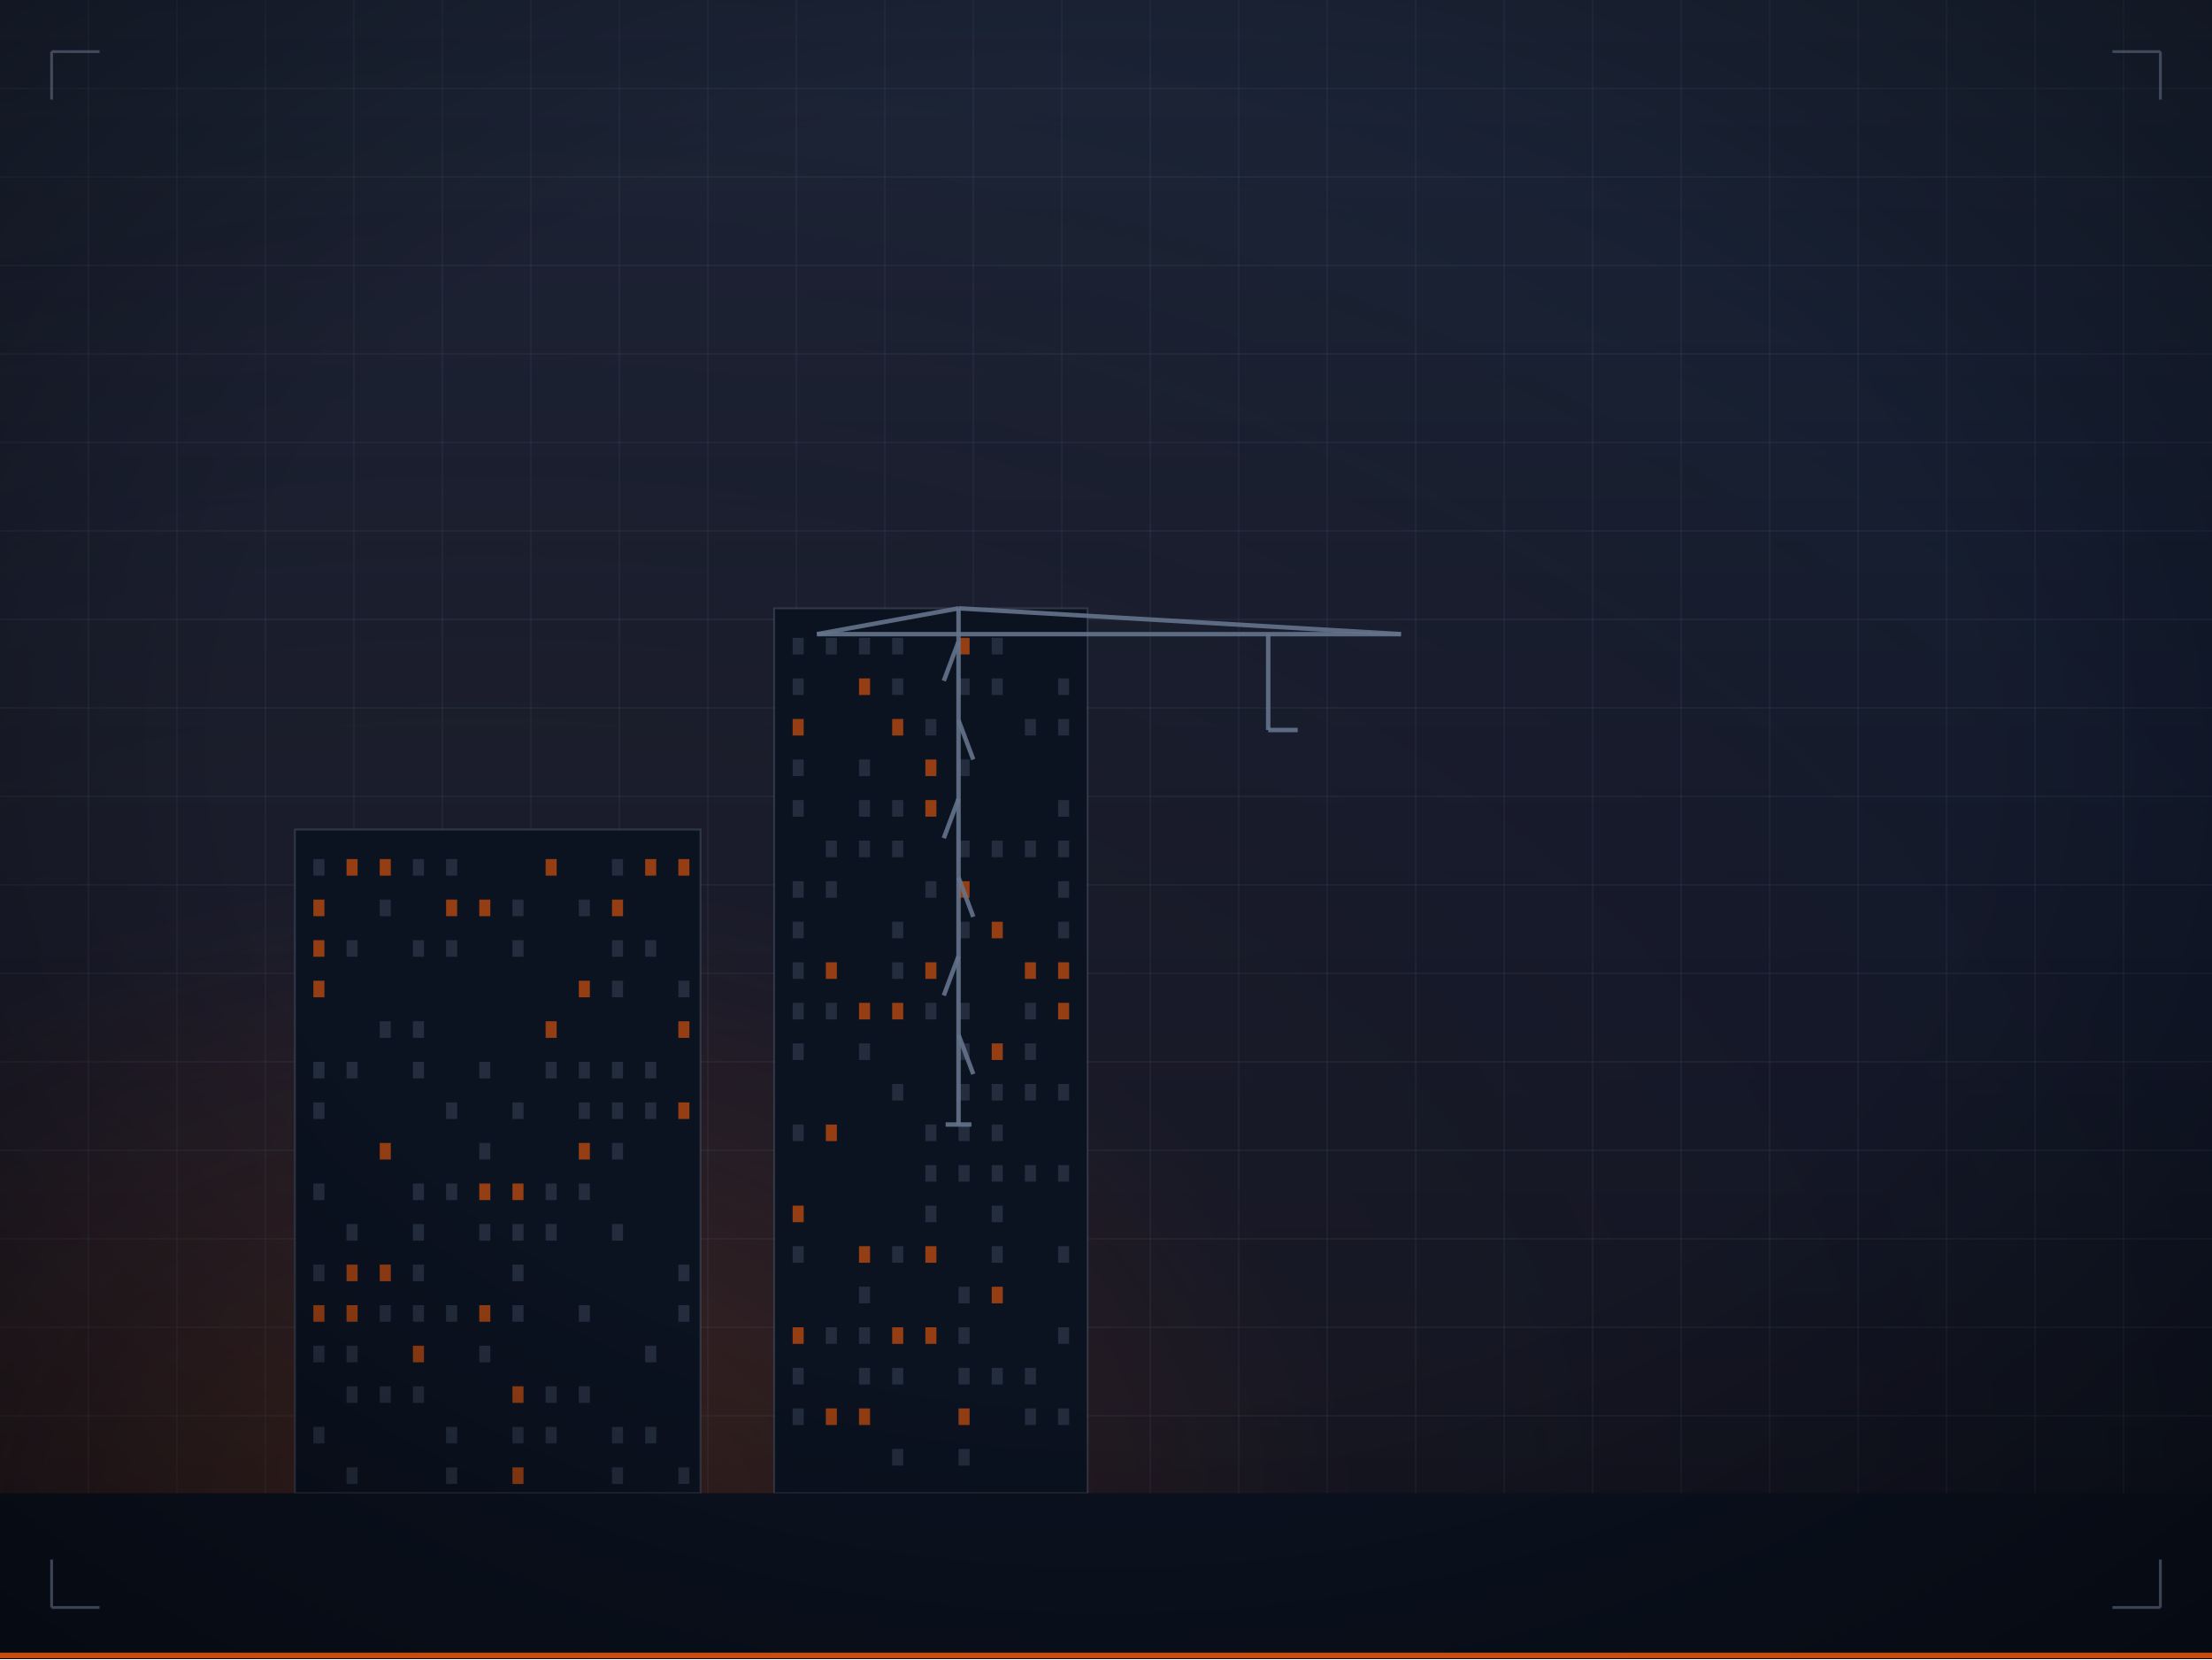
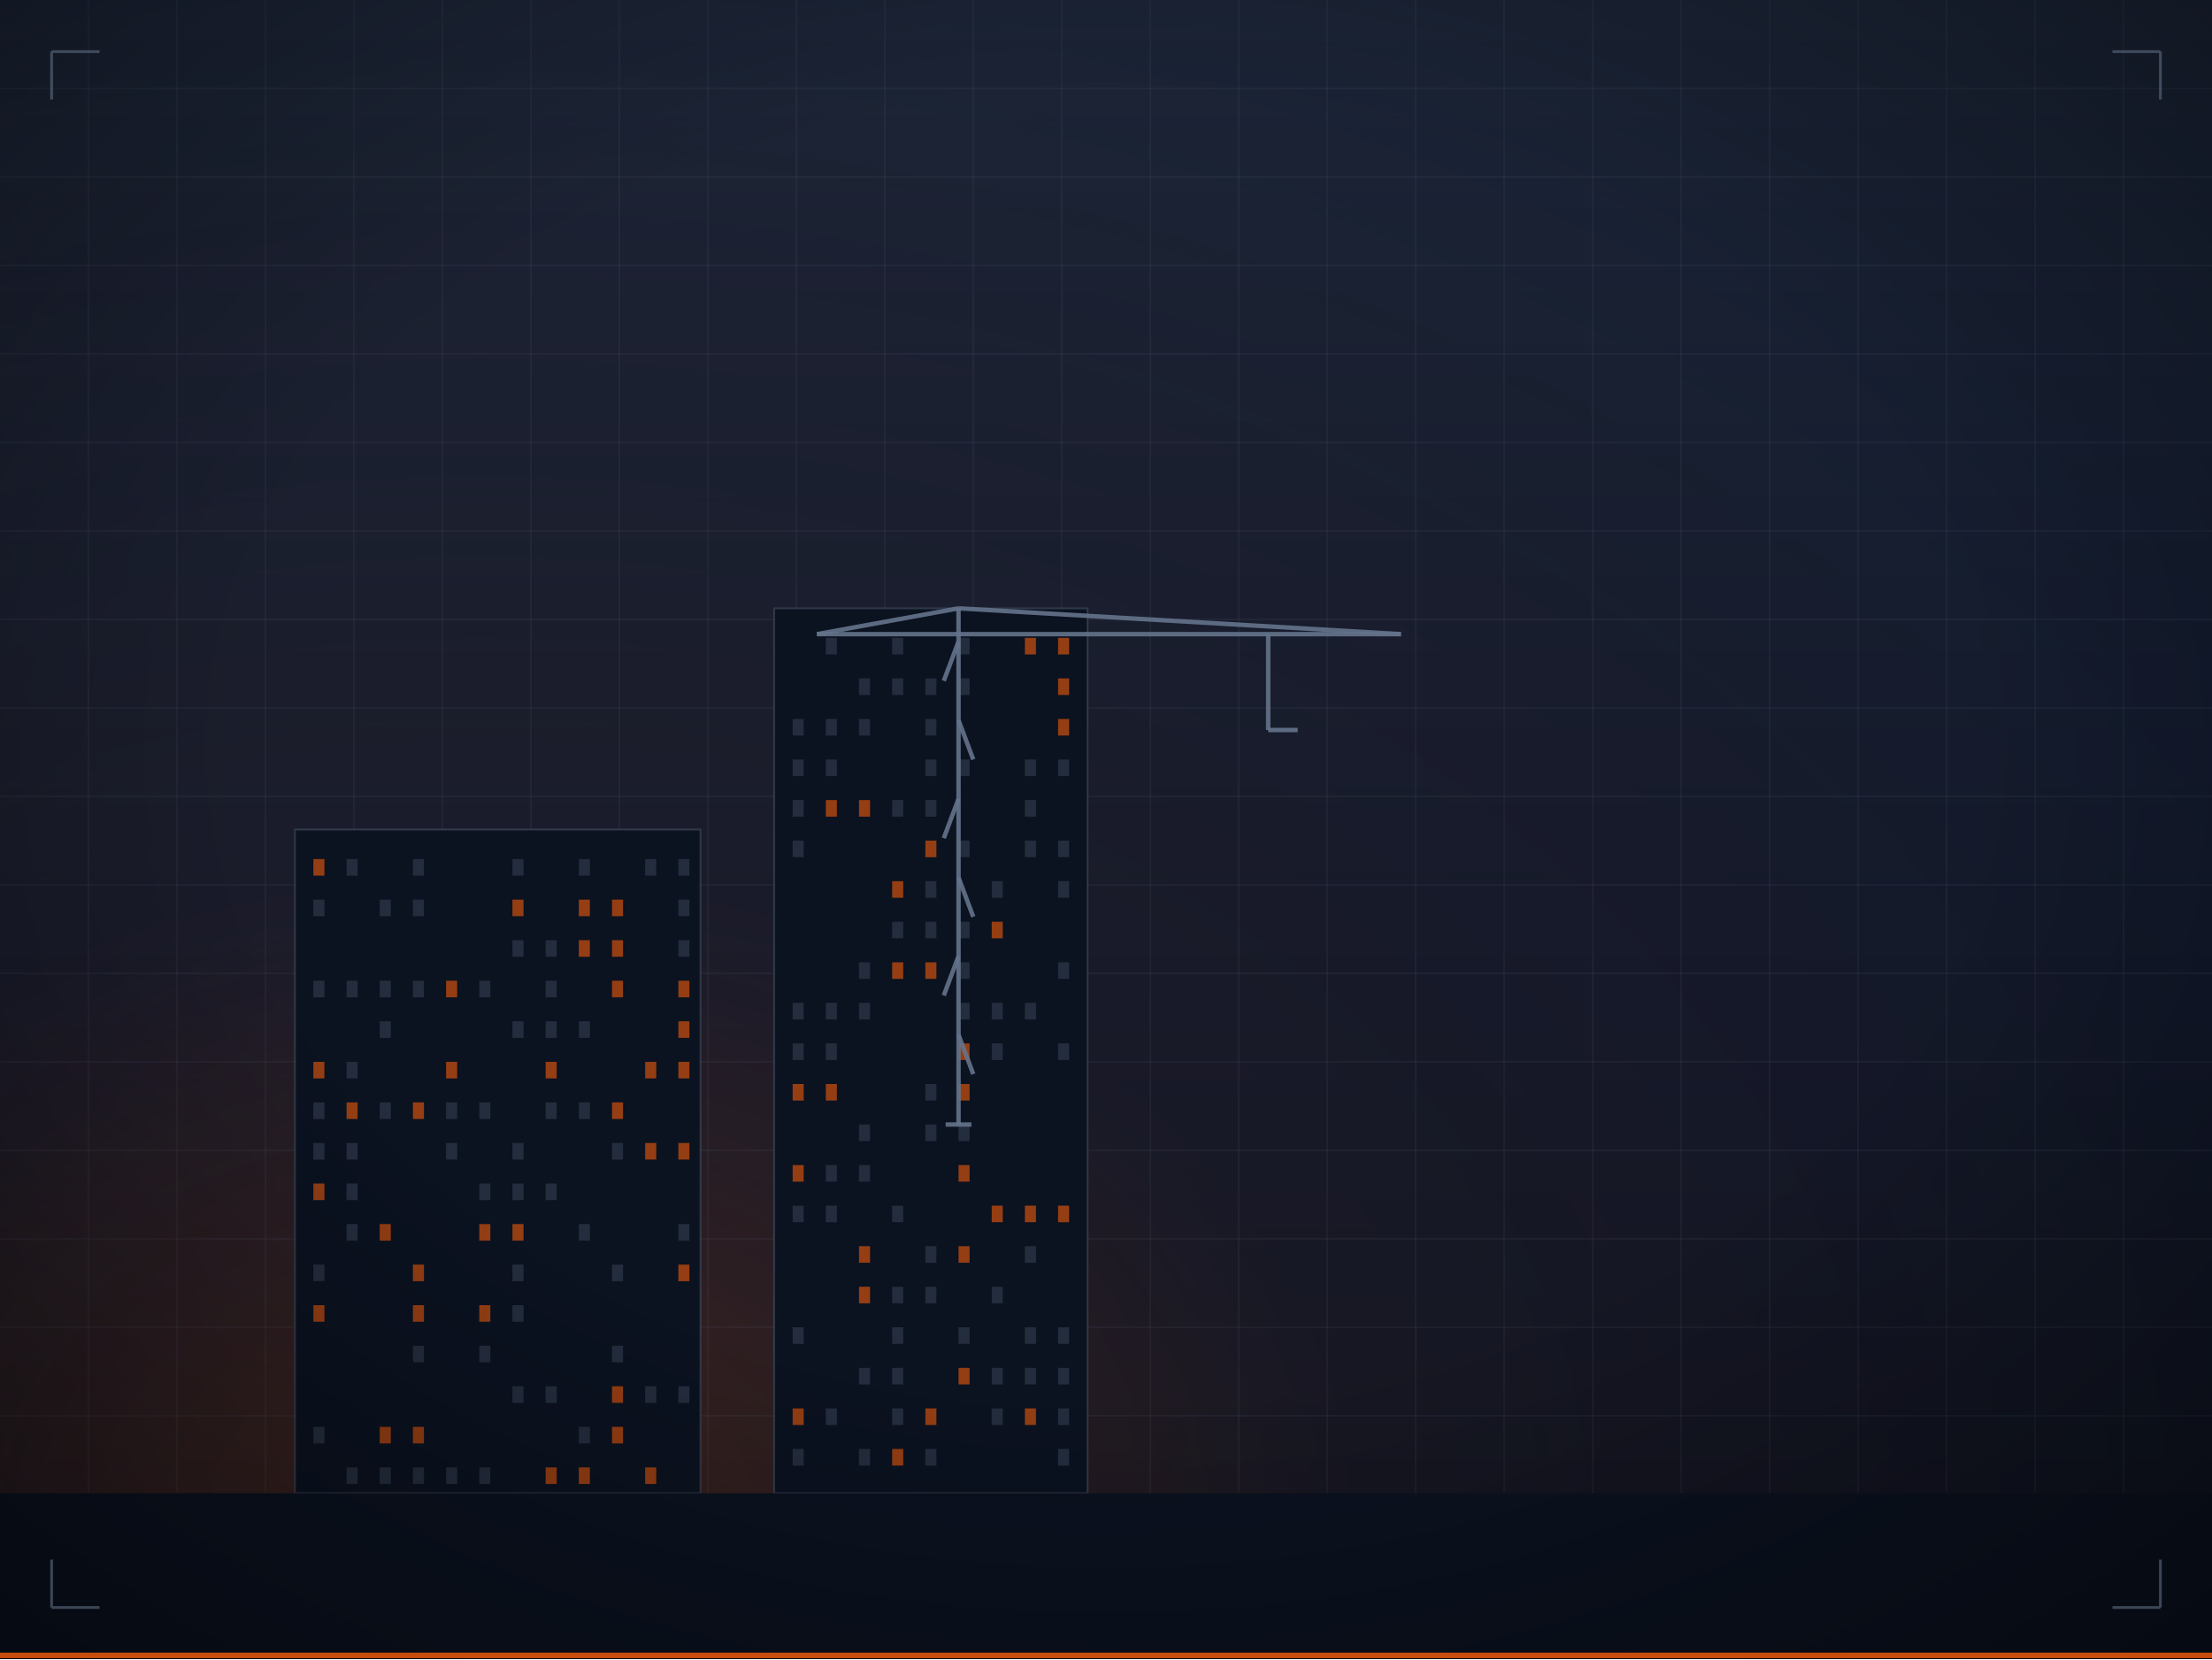
<svg xmlns="http://www.w3.org/2000/svg" width="1200" height="900" viewBox="0 0 1200 900" preserveAspectRatio="xMidYMid slice">
  <defs>
    <linearGradient id="skyt0" x1="0" y1="0" x2="0" y2="1">
      <stop offset="0" stop-color="#1B2436" />
      <stop offset="0.6" stop-color="#0F172A" />
      <stop offset="1" stop-color="#0B1220" />
    </linearGradient>
    <radialGradient id="glowt0" cx="0.22" cy="0.92" r="0.95">
      <stop offset="0" stop-color="#EA580C" stop-opacity="0.22" />
      <stop offset="0.4" stop-color="#EA580C" stop-opacity="0.05" />
      <stop offset="1" stop-color="#EA580C" stop-opacity="0" />
    </radialGradient>
    <radialGradient id="vigt0" cx="0.5" cy="0.45" r="0.78">
      <stop offset="0.5" stop-color="#000000" stop-opacity="0" />
      <stop offset="1" stop-color="#000000" stop-opacity="0.5" />
    </radialGradient>
  </defs>
  <rect width="1200" height="900" fill="url(#skyt0)" />
  <rect width="1200" height="900" fill="url(#glowt0)" />
  <g stroke="#64748B" stroke-opacity="0.1">
    <line x1="48" y1="0" x2="48" y2="900" />
    <line x1="96" y1="0" x2="96" y2="900" />
    <line x1="144" y1="0" x2="144" y2="900" />
    <line x1="192" y1="0" x2="192" y2="900" />
    <line x1="240" y1="0" x2="240" y2="900" />
    <line x1="288" y1="0" x2="288" y2="900" />
    <line x1="336" y1="0" x2="336" y2="900" />
    <line x1="384" y1="0" x2="384" y2="900" />
    <line x1="432" y1="0" x2="432" y2="900" />
    <line x1="480" y1="0" x2="480" y2="900" />
    <line x1="528" y1="0" x2="528" y2="900" />
    <line x1="576" y1="0" x2="576" y2="900" />
    <line x1="624" y1="0" x2="624" y2="900" />
    <line x1="672" y1="0" x2="672" y2="900" />
    <line x1="720" y1="0" x2="720" y2="900" />
    <line x1="768" y1="0" x2="768" y2="900" />
    <line x1="816" y1="0" x2="816" y2="900" />
    <line x1="864" y1="0" x2="864" y2="900" />
    <line x1="912" y1="0" x2="912" y2="900" />
    <line x1="960" y1="0" x2="960" y2="900" />
    <line x1="1008" y1="0" x2="1008" y2="900" />
    <line x1="1056" y1="0" x2="1056" y2="900" />
    <line x1="1104" y1="0" x2="1104" y2="900" />
    <line x1="1152" y1="0" x2="1152" y2="900" />
    <line x1="0" y1="48" x2="1200" y2="48" />
    <line x1="0" y1="96" x2="1200" y2="96" />
    <line x1="0" y1="144" x2="1200" y2="144" />
    <line x1="0" y1="192" x2="1200" y2="192" />
    <line x1="0" y1="240" x2="1200" y2="240" />
    <line x1="0" y1="288" x2="1200" y2="288" />
    <line x1="0" y1="336" x2="1200" y2="336" />
    <line x1="0" y1="384" x2="1200" y2="384" />
    <line x1="0" y1="432" x2="1200" y2="432" />
    <line x1="0" y1="480" x2="1200" y2="480" />
    <line x1="0" y1="528" x2="1200" y2="528" />
    <line x1="0" y1="576" x2="1200" y2="576" />
    <line x1="0" y1="624" x2="1200" y2="624" />
    <line x1="0" y1="672" x2="1200" y2="672" />
    <line x1="0" y1="720" x2="1200" y2="720" />
    <line x1="0" y1="768" x2="1200" y2="768" />
    <line x1="0" y1="816" x2="1200" y2="816" />
    <line x1="0" y1="864" x2="1200" y2="864" />
  </g>
  <g opacity="1">
    <rect x="160" y="450" width="220" height="360" fill="#0B1220" stroke="#64748B" stroke-opacity="0.35" />
-     <rect x="170" y="466" width="6" height="9" fill="#64748B" opacity="0.28" />
-     <rect x="188" y="466" width="6" height="9" fill="#EA580C" opacity="0.62" />
-     <rect x="206" y="466" width="6" height="9" fill="#EA580C" opacity="0.62" />
+     <rect x="170" y="466" width="6" height="9" fill="#EA580C" opacity="0.62" />
+     <rect x="188" y="466" width="6" height="9" fill="#64748B" opacity="0.28" />
    <rect x="224" y="466" width="6" height="9" fill="#64748B" opacity="0.28" />
-     <rect x="242" y="466" width="6" height="9" fill="#64748B" opacity="0.28" />
-     <rect x="296" y="466" width="6" height="9" fill="#EA580C" opacity="0.62" />
-     <rect x="332" y="466" width="6" height="9" fill="#64748B" opacity="0.28" />
-     <rect x="350" y="466" width="6" height="9" fill="#EA580C" opacity="0.62" />
-     <rect x="368" y="466" width="6" height="9" fill="#EA580C" opacity="0.62" />
-     <rect x="170" y="488" width="6" height="9" fill="#EA580C" opacity="0.62" />
+     <rect x="278" y="466" width="6" height="9" fill="#64748B" opacity="0.28" />
+     <rect x="314" y="466" width="6" height="9" fill="#64748B" opacity="0.28" />
+     <rect x="350" y="466" width="6" height="9" fill="#64748B" opacity="0.28" />
+     <rect x="368" y="466" width="6" height="9" fill="#64748B" opacity="0.28" />
+     <rect x="170" y="488" width="6" height="9" fill="#64748B" opacity="0.28" />
    <rect x="206" y="488" width="6" height="9" fill="#64748B" opacity="0.28" />
-     <rect x="242" y="488" width="6" height="9" fill="#EA580C" opacity="0.62" />
-     <rect x="260" y="488" width="6" height="9" fill="#EA580C" opacity="0.62" />
-     <rect x="278" y="488" width="6" height="9" fill="#64748B" opacity="0.28" />
-     <rect x="314" y="488" width="6" height="9" fill="#64748B" opacity="0.28" />
+     <rect x="224" y="488" width="6" height="9" fill="#64748B" opacity="0.28" />
+     <rect x="278" y="488" width="6" height="9" fill="#EA580C" opacity="0.62" />
+     <rect x="314" y="488" width="6" height="9" fill="#EA580C" opacity="0.62" />
    <rect x="332" y="488" width="6" height="9" fill="#EA580C" opacity="0.62" />
-     <rect x="170" y="510" width="6" height="9" fill="#EA580C" opacity="0.62" />
-     <rect x="188" y="510" width="6" height="9" fill="#64748B" opacity="0.28" />
-     <rect x="224" y="510" width="6" height="9" fill="#64748B" opacity="0.28" />
-     <rect x="242" y="510" width="6" height="9" fill="#64748B" opacity="0.28" />
+     <rect x="368" y="488" width="6" height="9" fill="#64748B" opacity="0.28" />
    <rect x="278" y="510" width="6" height="9" fill="#64748B" opacity="0.28" />
-     <rect x="332" y="510" width="6" height="9" fill="#64748B" opacity="0.28" />
-     <rect x="350" y="510" width="6" height="9" fill="#64748B" opacity="0.28" />
-     <rect x="170" y="532" width="6" height="9" fill="#EA580C" opacity="0.62" />
-     <rect x="314" y="532" width="6" height="9" fill="#EA580C" opacity="0.62" />
-     <rect x="332" y="532" width="6" height="9" fill="#64748B" opacity="0.28" />
-     <rect x="368" y="532" width="6" height="9" fill="#64748B" opacity="0.28" />
+     <rect x="296" y="510" width="6" height="9" fill="#64748B" opacity="0.28" />
+     <rect x="314" y="510" width="6" height="9" fill="#EA580C" opacity="0.62" />
+     <rect x="332" y="510" width="6" height="9" fill="#EA580C" opacity="0.62" />
+     <rect x="368" y="510" width="6" height="9" fill="#64748B" opacity="0.28" />
+     <rect x="170" y="532" width="6" height="9" fill="#64748B" opacity="0.28" />
+     <rect x="188" y="532" width="6" height="9" fill="#64748B" opacity="0.28" />
+     <rect x="206" y="532" width="6" height="9" fill="#64748B" opacity="0.28" />
+     <rect x="224" y="532" width="6" height="9" fill="#64748B" opacity="0.28" />
+     <rect x="242" y="532" width="6" height="9" fill="#EA580C" opacity="0.62" />
+     <rect x="260" y="532" width="6" height="9" fill="#64748B" opacity="0.28" />
+     <rect x="296" y="532" width="6" height="9" fill="#64748B" opacity="0.28" />
+     <rect x="332" y="532" width="6" height="9" fill="#EA580C" opacity="0.62" />
+     <rect x="368" y="532" width="6" height="9" fill="#EA580C" opacity="0.62" />
    <rect x="206" y="554" width="6" height="9" fill="#64748B" opacity="0.28" />
-     <rect x="224" y="554" width="6" height="9" fill="#64748B" opacity="0.28" />
-     <rect x="296" y="554" width="6" height="9" fill="#EA580C" opacity="0.62" />
+     <rect x="278" y="554" width="6" height="9" fill="#64748B" opacity="0.28" />
+     <rect x="296" y="554" width="6" height="9" fill="#64748B" opacity="0.28" />
+     <rect x="314" y="554" width="6" height="9" fill="#64748B" opacity="0.28" />
    <rect x="368" y="554" width="6" height="9" fill="#EA580C" opacity="0.62" />
-     <rect x="170" y="576" width="6" height="9" fill="#64748B" opacity="0.28" />
+     <rect x="170" y="576" width="6" height="9" fill="#EA580C" opacity="0.62" />
    <rect x="188" y="576" width="6" height="9" fill="#64748B" opacity="0.28" />
-     <rect x="224" y="576" width="6" height="9" fill="#64748B" opacity="0.28" />
-     <rect x="260" y="576" width="6" height="9" fill="#64748B" opacity="0.28" />
-     <rect x="296" y="576" width="6" height="9" fill="#64748B" opacity="0.28" />
-     <rect x="314" y="576" width="6" height="9" fill="#64748B" opacity="0.28" />
-     <rect x="332" y="576" width="6" height="9" fill="#64748B" opacity="0.28" />
-     <rect x="350" y="576" width="6" height="9" fill="#64748B" opacity="0.28" />
+     <rect x="242" y="576" width="6" height="9" fill="#EA580C" opacity="0.62" />
+     <rect x="296" y="576" width="6" height="9" fill="#EA580C" opacity="0.62" />
+     <rect x="350" y="576" width="6" height="9" fill="#EA580C" opacity="0.62" />
+     <rect x="368" y="576" width="6" height="9" fill="#EA580C" opacity="0.62" />
    <rect x="170" y="598" width="6" height="9" fill="#64748B" opacity="0.28" />
+     <rect x="188" y="598" width="6" height="9" fill="#EA580C" opacity="0.62" />
+     <rect x="206" y="598" width="6" height="9" fill="#64748B" opacity="0.28" />
+     <rect x="224" y="598" width="6" height="9" fill="#EA580C" opacity="0.62" />
    <rect x="242" y="598" width="6" height="9" fill="#64748B" opacity="0.28" />
-     <rect x="278" y="598" width="6" height="9" fill="#64748B" opacity="0.28" />
+     <rect x="260" y="598" width="6" height="9" fill="#64748B" opacity="0.28" />
+     <rect x="296" y="598" width="6" height="9" fill="#64748B" opacity="0.28" />
    <rect x="314" y="598" width="6" height="9" fill="#64748B" opacity="0.28" />
-     <rect x="332" y="598" width="6" height="9" fill="#64748B" opacity="0.28" />
-     <rect x="350" y="598" width="6" height="9" fill="#64748B" opacity="0.28" />
-     <rect x="368" y="598" width="6" height="9" fill="#EA580C" opacity="0.62" />
-     <rect x="206" y="620" width="6" height="9" fill="#EA580C" opacity="0.62" />
-     <rect x="260" y="620" width="6" height="9" fill="#64748B" opacity="0.28" />
-     <rect x="314" y="620" width="6" height="9" fill="#EA580C" opacity="0.62" />
+     <rect x="332" y="598" width="6" height="9" fill="#EA580C" opacity="0.62" />
+     <rect x="170" y="620" width="6" height="9" fill="#64748B" opacity="0.28" />
+     <rect x="188" y="620" width="6" height="9" fill="#64748B" opacity="0.28" />
+     <rect x="242" y="620" width="6" height="9" fill="#64748B" opacity="0.28" />
+     <rect x="278" y="620" width="6" height="9" fill="#64748B" opacity="0.28" />
    <rect x="332" y="620" width="6" height="9" fill="#64748B" opacity="0.28" />
-     <rect x="170" y="642" width="6" height="9" fill="#64748B" opacity="0.28" />
-     <rect x="224" y="642" width="6" height="9" fill="#64748B" opacity="0.28" />
-     <rect x="242" y="642" width="6" height="9" fill="#64748B" opacity="0.28" />
-     <rect x="260" y="642" width="6" height="9" fill="#EA580C" opacity="0.62" />
-     <rect x="278" y="642" width="6" height="9" fill="#EA580C" opacity="0.62" />
+     <rect x="350" y="620" width="6" height="9" fill="#EA580C" opacity="0.62" />
+     <rect x="368" y="620" width="6" height="9" fill="#EA580C" opacity="0.62" />
+     <rect x="170" y="642" width="6" height="9" fill="#EA580C" opacity="0.62" />
+     <rect x="188" y="642" width="6" height="9" fill="#64748B" opacity="0.28" />
+     <rect x="260" y="642" width="6" height="9" fill="#64748B" opacity="0.28" />
+     <rect x="278" y="642" width="6" height="9" fill="#64748B" opacity="0.28" />
    <rect x="296" y="642" width="6" height="9" fill="#64748B" opacity="0.28" />
-     <rect x="314" y="642" width="6" height="9" fill="#64748B" opacity="0.28" />
    <rect x="188" y="664" width="6" height="9" fill="#64748B" opacity="0.28" />
-     <rect x="224" y="664" width="6" height="9" fill="#64748B" opacity="0.28" />
-     <rect x="260" y="664" width="6" height="9" fill="#64748B" opacity="0.28" />
-     <rect x="278" y="664" width="6" height="9" fill="#64748B" opacity="0.28" />
-     <rect x="296" y="664" width="6" height="9" fill="#64748B" opacity="0.28" />
-     <rect x="332" y="664" width="6" height="9" fill="#64748B" opacity="0.28" />
+     <rect x="206" y="664" width="6" height="9" fill="#EA580C" opacity="0.62" />
+     <rect x="260" y="664" width="6" height="9" fill="#EA580C" opacity="0.62" />
+     <rect x="278" y="664" width="6" height="9" fill="#EA580C" opacity="0.62" />
+     <rect x="314" y="664" width="6" height="9" fill="#64748B" opacity="0.28" />
+     <rect x="368" y="664" width="6" height="9" fill="#64748B" opacity="0.28" />
    <rect x="170" y="686" width="6" height="9" fill="#64748B" opacity="0.28" />
-     <rect x="188" y="686" width="6" height="9" fill="#EA580C" opacity="0.62" />
-     <rect x="206" y="686" width="6" height="9" fill="#EA580C" opacity="0.62" />
-     <rect x="224" y="686" width="6" height="9" fill="#64748B" opacity="0.28" />
+     <rect x="224" y="686" width="6" height="9" fill="#EA580C" opacity="0.62" />
    <rect x="278" y="686" width="6" height="9" fill="#64748B" opacity="0.28" />
-     <rect x="368" y="686" width="6" height="9" fill="#64748B" opacity="0.28" />
+     <rect x="332" y="686" width="6" height="9" fill="#64748B" opacity="0.28" />
+     <rect x="368" y="686" width="6" height="9" fill="#EA580C" opacity="0.62" />
    <rect x="170" y="708" width="6" height="9" fill="#EA580C" opacity="0.62" />
-     <rect x="188" y="708" width="6" height="9" fill="#EA580C" opacity="0.62" />
-     <rect x="206" y="708" width="6" height="9" fill="#64748B" opacity="0.28" />
-     <rect x="224" y="708" width="6" height="9" fill="#64748B" opacity="0.28" />
-     <rect x="242" y="708" width="6" height="9" fill="#64748B" opacity="0.28" />
+     <rect x="224" y="708" width="6" height="9" fill="#EA580C" opacity="0.62" />
    <rect x="260" y="708" width="6" height="9" fill="#EA580C" opacity="0.62" />
    <rect x="278" y="708" width="6" height="9" fill="#64748B" opacity="0.28" />
-     <rect x="314" y="708" width="6" height="9" fill="#64748B" opacity="0.28" />
-     <rect x="368" y="708" width="6" height="9" fill="#64748B" opacity="0.28" />
-     <rect x="170" y="730" width="6" height="9" fill="#64748B" opacity="0.28" />
-     <rect x="188" y="730" width="6" height="9" fill="#64748B" opacity="0.28" />
-     <rect x="224" y="730" width="6" height="9" fill="#EA580C" opacity="0.62" />
+     <rect x="224" y="730" width="6" height="9" fill="#64748B" opacity="0.28" />
    <rect x="260" y="730" width="6" height="9" fill="#64748B" opacity="0.28" />
-     <rect x="350" y="730" width="6" height="9" fill="#64748B" opacity="0.28" />
-     <rect x="188" y="752" width="6" height="9" fill="#64748B" opacity="0.28" />
-     <rect x="206" y="752" width="6" height="9" fill="#64748B" opacity="0.28" />
-     <rect x="224" y="752" width="6" height="9" fill="#64748B" opacity="0.28" />
-     <rect x="278" y="752" width="6" height="9" fill="#EA580C" opacity="0.62" />
+     <rect x="332" y="730" width="6" height="9" fill="#64748B" opacity="0.28" />
+     <rect x="278" y="752" width="6" height="9" fill="#64748B" opacity="0.28" />
    <rect x="296" y="752" width="6" height="9" fill="#64748B" opacity="0.28" />
-     <rect x="314" y="752" width="6" height="9" fill="#64748B" opacity="0.28" />
+     <rect x="332" y="752" width="6" height="9" fill="#EA580C" opacity="0.62" />
+     <rect x="350" y="752" width="6" height="9" fill="#64748B" opacity="0.28" />
+     <rect x="368" y="752" width="6" height="9" fill="#64748B" opacity="0.28" />
    <rect x="170" y="774" width="6" height="9" fill="#64748B" opacity="0.28" />
-     <rect x="242" y="774" width="6" height="9" fill="#64748B" opacity="0.28" />
-     <rect x="278" y="774" width="6" height="9" fill="#64748B" opacity="0.28" />
-     <rect x="296" y="774" width="6" height="9" fill="#64748B" opacity="0.28" />
-     <rect x="332" y="774" width="6" height="9" fill="#64748B" opacity="0.28" />
-     <rect x="350" y="774" width="6" height="9" fill="#64748B" opacity="0.28" />
+     <rect x="206" y="774" width="6" height="9" fill="#EA580C" opacity="0.62" />
+     <rect x="224" y="774" width="6" height="9" fill="#EA580C" opacity="0.62" />
+     <rect x="314" y="774" width="6" height="9" fill="#64748B" opacity="0.28" />
+     <rect x="332" y="774" width="6" height="9" fill="#EA580C" opacity="0.62" />
    <rect x="188" y="796" width="6" height="9" fill="#64748B" opacity="0.28" />
+     <rect x="206" y="796" width="6" height="9" fill="#64748B" opacity="0.28" />
+     <rect x="224" y="796" width="6" height="9" fill="#64748B" opacity="0.28" />
    <rect x="242" y="796" width="6" height="9" fill="#64748B" opacity="0.28" />
-     <rect x="278" y="796" width="6" height="9" fill="#EA580C" opacity="0.62" />
-     <rect x="332" y="796" width="6" height="9" fill="#64748B" opacity="0.28" />
-     <rect x="368" y="796" width="6" height="9" fill="#64748B" opacity="0.28" />
+     <rect x="260" y="796" width="6" height="9" fill="#64748B" opacity="0.28" />
+     <rect x="296" y="796" width="6" height="9" fill="#EA580C" opacity="0.62" />
+     <rect x="314" y="796" width="6" height="9" fill="#EA580C" opacity="0.62" />
+     <rect x="350" y="796" width="6" height="9" fill="#EA580C" opacity="0.62" />
  </g>
  <g opacity="1">
    <rect x="420" y="330" width="170" height="480" fill="#0B1220" stroke="#64748B" stroke-opacity="0.35" />
-     <rect x="430" y="346" width="6" height="9" fill="#64748B" opacity="0.28" />
    <rect x="448" y="346" width="6" height="9" fill="#64748B" opacity="0.28" />
-     <rect x="466" y="346" width="6" height="9" fill="#64748B" opacity="0.28" />
    <rect x="484" y="346" width="6" height="9" fill="#64748B" opacity="0.28" />
-     <rect x="520" y="346" width="6" height="9" fill="#EA580C" opacity="0.62" />
-     <rect x="538" y="346" width="6" height="9" fill="#64748B" opacity="0.28" />
-     <rect x="430" y="368" width="6" height="9" fill="#64748B" opacity="0.28" />
-     <rect x="466" y="368" width="6" height="9" fill="#EA580C" opacity="0.62" />
+     <rect x="520" y="346" width="6" height="9" fill="#64748B" opacity="0.28" />
+     <rect x="556" y="346" width="6" height="9" fill="#EA580C" opacity="0.62" />
+     <rect x="574" y="346" width="6" height="9" fill="#EA580C" opacity="0.62" />
+     <rect x="466" y="368" width="6" height="9" fill="#64748B" opacity="0.28" />
    <rect x="484" y="368" width="6" height="9" fill="#64748B" opacity="0.28" />
+     <rect x="502" y="368" width="6" height="9" fill="#64748B" opacity="0.28" />
    <rect x="520" y="368" width="6" height="9" fill="#64748B" opacity="0.28" />
-     <rect x="538" y="368" width="6" height="9" fill="#64748B" opacity="0.28" />
-     <rect x="574" y="368" width="6" height="9" fill="#64748B" opacity="0.28" />
-     <rect x="430" y="390" width="6" height="9" fill="#EA580C" opacity="0.62" />
-     <rect x="484" y="390" width="6" height="9" fill="#EA580C" opacity="0.62" />
+     <rect x="574" y="368" width="6" height="9" fill="#EA580C" opacity="0.62" />
+     <rect x="430" y="390" width="6" height="9" fill="#64748B" opacity="0.28" />
+     <rect x="448" y="390" width="6" height="9" fill="#64748B" opacity="0.28" />
+     <rect x="466" y="390" width="6" height="9" fill="#64748B" opacity="0.28" />
    <rect x="502" y="390" width="6" height="9" fill="#64748B" opacity="0.28" />
-     <rect x="556" y="390" width="6" height="9" fill="#64748B" opacity="0.28" />
-     <rect x="574" y="390" width="6" height="9" fill="#64748B" opacity="0.28" />
+     <rect x="574" y="390" width="6" height="9" fill="#EA580C" opacity="0.62" />
    <rect x="430" y="412" width="6" height="9" fill="#64748B" opacity="0.28" />
-     <rect x="466" y="412" width="6" height="9" fill="#64748B" opacity="0.28" />
-     <rect x="502" y="412" width="6" height="9" fill="#EA580C" opacity="0.62" />
+     <rect x="448" y="412" width="6" height="9" fill="#64748B" opacity="0.28" />
+     <rect x="502" y="412" width="6" height="9" fill="#64748B" opacity="0.28" />
    <rect x="520" y="412" width="6" height="9" fill="#64748B" opacity="0.28" />
+     <rect x="556" y="412" width="6" height="9" fill="#64748B" opacity="0.28" />
+     <rect x="574" y="412" width="6" height="9" fill="#64748B" opacity="0.28" />
    <rect x="430" y="434" width="6" height="9" fill="#64748B" opacity="0.28" />
-     <rect x="466" y="434" width="6" height="9" fill="#64748B" opacity="0.28" />
+     <rect x="448" y="434" width="6" height="9" fill="#EA580C" opacity="0.62" />
+     <rect x="466" y="434" width="6" height="9" fill="#EA580C" opacity="0.62" />
    <rect x="484" y="434" width="6" height="9" fill="#64748B" opacity="0.28" />
-     <rect x="502" y="434" width="6" height="9" fill="#EA580C" opacity="0.62" />
-     <rect x="574" y="434" width="6" height="9" fill="#64748B" opacity="0.28" />
-     <rect x="448" y="456" width="6" height="9" fill="#64748B" opacity="0.28" />
-     <rect x="466" y="456" width="6" height="9" fill="#64748B" opacity="0.28" />
-     <rect x="484" y="456" width="6" height="9" fill="#64748B" opacity="0.28" />
+     <rect x="502" y="434" width="6" height="9" fill="#64748B" opacity="0.28" />
+     <rect x="556" y="434" width="6" height="9" fill="#64748B" opacity="0.28" />
+     <rect x="430" y="456" width="6" height="9" fill="#64748B" opacity="0.28" />
+     <rect x="502" y="456" width="6" height="9" fill="#EA580C" opacity="0.62" />
    <rect x="520" y="456" width="6" height="9" fill="#64748B" opacity="0.28" />
-     <rect x="538" y="456" width="6" height="9" fill="#64748B" opacity="0.28" />
    <rect x="556" y="456" width="6" height="9" fill="#64748B" opacity="0.28" />
    <rect x="574" y="456" width="6" height="9" fill="#64748B" opacity="0.28" />
-     <rect x="430" y="478" width="6" height="9" fill="#64748B" opacity="0.28" />
-     <rect x="448" y="478" width="6" height="9" fill="#64748B" opacity="0.28" />
+     <rect x="484" y="478" width="6" height="9" fill="#EA580C" opacity="0.62" />
    <rect x="502" y="478" width="6" height="9" fill="#64748B" opacity="0.28" />
-     <rect x="520" y="478" width="6" height="9" fill="#EA580C" opacity="0.62" />
+     <rect x="538" y="478" width="6" height="9" fill="#64748B" opacity="0.28" />
    <rect x="574" y="478" width="6" height="9" fill="#64748B" opacity="0.28" />
-     <rect x="430" y="500" width="6" height="9" fill="#64748B" opacity="0.28" />
    <rect x="484" y="500" width="6" height="9" fill="#64748B" opacity="0.28" />
+     <rect x="502" y="500" width="6" height="9" fill="#64748B" opacity="0.28" />
    <rect x="520" y="500" width="6" height="9" fill="#64748B" opacity="0.28" />
    <rect x="538" y="500" width="6" height="9" fill="#EA580C" opacity="0.62" />
-     <rect x="574" y="500" width="6" height="9" fill="#64748B" opacity="0.28" />
-     <rect x="430" y="522" width="6" height="9" fill="#64748B" opacity="0.28" />
-     <rect x="448" y="522" width="6" height="9" fill="#EA580C" opacity="0.62" />
-     <rect x="484" y="522" width="6" height="9" fill="#64748B" opacity="0.28" />
+     <rect x="466" y="522" width="6" height="9" fill="#64748B" opacity="0.28" />
+     <rect x="484" y="522" width="6" height="9" fill="#EA580C" opacity="0.62" />
    <rect x="502" y="522" width="6" height="9" fill="#EA580C" opacity="0.62" />
-     <rect x="556" y="522" width="6" height="9" fill="#EA580C" opacity="0.62" />
-     <rect x="574" y="522" width="6" height="9" fill="#EA580C" opacity="0.62" />
+     <rect x="520" y="522" width="6" height="9" fill="#64748B" opacity="0.28" />
+     <rect x="574" y="522" width="6" height="9" fill="#64748B" opacity="0.28" />
    <rect x="430" y="544" width="6" height="9" fill="#64748B" opacity="0.28" />
    <rect x="448" y="544" width="6" height="9" fill="#64748B" opacity="0.28" />
-     <rect x="466" y="544" width="6" height="9" fill="#EA580C" opacity="0.62" />
-     <rect x="484" y="544" width="6" height="9" fill="#EA580C" opacity="0.62" />
-     <rect x="502" y="544" width="6" height="9" fill="#64748B" opacity="0.28" />
+     <rect x="466" y="544" width="6" height="9" fill="#64748B" opacity="0.28" />
    <rect x="520" y="544" width="6" height="9" fill="#64748B" opacity="0.28" />
+     <rect x="538" y="544" width="6" height="9" fill="#64748B" opacity="0.28" />
    <rect x="556" y="544" width="6" height="9" fill="#64748B" opacity="0.28" />
-     <rect x="574" y="544" width="6" height="9" fill="#EA580C" opacity="0.62" />
    <rect x="430" y="566" width="6" height="9" fill="#64748B" opacity="0.28" />
-     <rect x="466" y="566" width="6" height="9" fill="#64748B" opacity="0.28" />
-     <rect x="520" y="566" width="6" height="9" fill="#64748B" opacity="0.28" />
-     <rect x="538" y="566" width="6" height="9" fill="#EA580C" opacity="0.62" />
-     <rect x="556" y="566" width="6" height="9" fill="#64748B" opacity="0.28" />
-     <rect x="484" y="588" width="6" height="9" fill="#64748B" opacity="0.28" />
-     <rect x="520" y="588" width="6" height="9" fill="#64748B" opacity="0.28" />
-     <rect x="538" y="588" width="6" height="9" fill="#64748B" opacity="0.28" />
-     <rect x="556" y="588" width="6" height="9" fill="#64748B" opacity="0.28" />
-     <rect x="574" y="588" width="6" height="9" fill="#64748B" opacity="0.28" />
-     <rect x="430" y="610" width="6" height="9" fill="#64748B" opacity="0.28" />
-     <rect x="448" y="610" width="6" height="9" fill="#EA580C" opacity="0.62" />
+     <rect x="448" y="566" width="6" height="9" fill="#64748B" opacity="0.28" />
+     <rect x="520" y="566" width="6" height="9" fill="#EA580C" opacity="0.62" />
+     <rect x="538" y="566" width="6" height="9" fill="#64748B" opacity="0.28" />
+     <rect x="574" y="566" width="6" height="9" fill="#64748B" opacity="0.28" />
+     <rect x="430" y="588" width="6" height="9" fill="#EA580C" opacity="0.62" />
+     <rect x="448" y="588" width="6" height="9" fill="#EA580C" opacity="0.62" />
+     <rect x="502" y="588" width="6" height="9" fill="#64748B" opacity="0.28" />
+     <rect x="520" y="588" width="6" height="9" fill="#EA580C" opacity="0.62" />
+     <rect x="466" y="610" width="6" height="9" fill="#64748B" opacity="0.28" />
    <rect x="502" y="610" width="6" height="9" fill="#64748B" opacity="0.28" />
    <rect x="520" y="610" width="6" height="9" fill="#64748B" opacity="0.28" />
-     <rect x="538" y="610" width="6" height="9" fill="#64748B" opacity="0.28" />
-     <rect x="502" y="632" width="6" height="9" fill="#64748B" opacity="0.28" />
-     <rect x="520" y="632" width="6" height="9" fill="#64748B" opacity="0.28" />
-     <rect x="538" y="632" width="6" height="9" fill="#64748B" opacity="0.28" />
-     <rect x="556" y="632" width="6" height="9" fill="#64748B" opacity="0.28" />
-     <rect x="574" y="632" width="6" height="9" fill="#64748B" opacity="0.28" />
-     <rect x="430" y="654" width="6" height="9" fill="#EA580C" opacity="0.62" />
-     <rect x="502" y="654" width="6" height="9" fill="#64748B" opacity="0.28" />
-     <rect x="538" y="654" width="6" height="9" fill="#64748B" opacity="0.28" />
-     <rect x="430" y="676" width="6" height="9" fill="#64748B" opacity="0.28" />
+     <rect x="430" y="632" width="6" height="9" fill="#EA580C" opacity="0.62" />
+     <rect x="448" y="632" width="6" height="9" fill="#64748B" opacity="0.28" />
+     <rect x="466" y="632" width="6" height="9" fill="#64748B" opacity="0.28" />
+     <rect x="520" y="632" width="6" height="9" fill="#EA580C" opacity="0.62" />
+     <rect x="430" y="654" width="6" height="9" fill="#64748B" opacity="0.28" />
+     <rect x="448" y="654" width="6" height="9" fill="#64748B" opacity="0.28" />
+     <rect x="484" y="654" width="6" height="9" fill="#64748B" opacity="0.28" />
+     <rect x="538" y="654" width="6" height="9" fill="#EA580C" opacity="0.62" />
+     <rect x="556" y="654" width="6" height="9" fill="#EA580C" opacity="0.62" />
+     <rect x="574" y="654" width="6" height="9" fill="#EA580C" opacity="0.62" />
    <rect x="466" y="676" width="6" height="9" fill="#EA580C" opacity="0.62" />
-     <rect x="484" y="676" width="6" height="9" fill="#64748B" opacity="0.28" />
-     <rect x="502" y="676" width="6" height="9" fill="#EA580C" opacity="0.62" />
-     <rect x="538" y="676" width="6" height="9" fill="#64748B" opacity="0.28" />
-     <rect x="574" y="676" width="6" height="9" fill="#64748B" opacity="0.28" />
-     <rect x="466" y="698" width="6" height="9" fill="#64748B" opacity="0.28" />
-     <rect x="520" y="698" width="6" height="9" fill="#64748B" opacity="0.28" />
-     <rect x="538" y="698" width="6" height="9" fill="#EA580C" opacity="0.62" />
-     <rect x="430" y="720" width="6" height="9" fill="#EA580C" opacity="0.62" />
-     <rect x="448" y="720" width="6" height="9" fill="#64748B" opacity="0.28" />
-     <rect x="466" y="720" width="6" height="9" fill="#64748B" opacity="0.28" />
-     <rect x="484" y="720" width="6" height="9" fill="#EA580C" opacity="0.62" />
-     <rect x="502" y="720" width="6" height="9" fill="#EA580C" opacity="0.62" />
+     <rect x="502" y="676" width="6" height="9" fill="#64748B" opacity="0.28" />
+     <rect x="520" y="676" width="6" height="9" fill="#EA580C" opacity="0.62" />
+     <rect x="556" y="676" width="6" height="9" fill="#64748B" opacity="0.28" />
+     <rect x="466" y="698" width="6" height="9" fill="#EA580C" opacity="0.62" />
+     <rect x="484" y="698" width="6" height="9" fill="#64748B" opacity="0.28" />
+     <rect x="502" y="698" width="6" height="9" fill="#64748B" opacity="0.28" />
+     <rect x="538" y="698" width="6" height="9" fill="#64748B" opacity="0.28" />
+     <rect x="430" y="720" width="6" height="9" fill="#64748B" opacity="0.28" />
+     <rect x="484" y="720" width="6" height="9" fill="#64748B" opacity="0.28" />
    <rect x="520" y="720" width="6" height="9" fill="#64748B" opacity="0.28" />
+     <rect x="556" y="720" width="6" height="9" fill="#64748B" opacity="0.28" />
    <rect x="574" y="720" width="6" height="9" fill="#64748B" opacity="0.28" />
-     <rect x="430" y="742" width="6" height="9" fill="#64748B" opacity="0.28" />
    <rect x="466" y="742" width="6" height="9" fill="#64748B" opacity="0.28" />
    <rect x="484" y="742" width="6" height="9" fill="#64748B" opacity="0.28" />
-     <rect x="520" y="742" width="6" height="9" fill="#64748B" opacity="0.28" />
+     <rect x="520" y="742" width="6" height="9" fill="#EA580C" opacity="0.62" />
    <rect x="538" y="742" width="6" height="9" fill="#64748B" opacity="0.28" />
    <rect x="556" y="742" width="6" height="9" fill="#64748B" opacity="0.28" />
-     <rect x="430" y="764" width="6" height="9" fill="#64748B" opacity="0.28" />
-     <rect x="448" y="764" width="6" height="9" fill="#EA580C" opacity="0.62" />
-     <rect x="466" y="764" width="6" height="9" fill="#EA580C" opacity="0.62" />
-     <rect x="520" y="764" width="6" height="9" fill="#EA580C" opacity="0.62" />
-     <rect x="556" y="764" width="6" height="9" fill="#64748B" opacity="0.28" />
+     <rect x="574" y="742" width="6" height="9" fill="#64748B" opacity="0.28" />
+     <rect x="430" y="764" width="6" height="9" fill="#EA580C" opacity="0.62" />
+     <rect x="448" y="764" width="6" height="9" fill="#64748B" opacity="0.28" />
+     <rect x="484" y="764" width="6" height="9" fill="#64748B" opacity="0.28" />
+     <rect x="502" y="764" width="6" height="9" fill="#EA580C" opacity="0.62" />
+     <rect x="538" y="764" width="6" height="9" fill="#64748B" opacity="0.28" />
+     <rect x="556" y="764" width="6" height="9" fill="#EA580C" opacity="0.62" />
    <rect x="574" y="764" width="6" height="9" fill="#64748B" opacity="0.28" />
-     <rect x="484" y="786" width="6" height="9" fill="#64748B" opacity="0.28" />
-     <rect x="520" y="786" width="6" height="9" fill="#64748B" opacity="0.28" />
+     <rect x="430" y="786" width="6" height="9" fill="#64748B" opacity="0.28" />
+     <rect x="466" y="786" width="6" height="9" fill="#64748B" opacity="0.28" />
+     <rect x="484" y="786" width="6" height="9" fill="#EA580C" opacity="0.62" />
+     <rect x="502" y="786" width="6" height="9" fill="#64748B" opacity="0.28" />
+     <rect x="574" y="786" width="6" height="9" fill="#64748B" opacity="0.28" />
  </g>
  <g stroke="#64748B" stroke-width="2.4" fill="none" stroke-opacity="0.9">
    <line x1="520" y1="610" x2="520" y2="330" />
    <line x1="513" y1="610" x2="527" y2="610" />
    <line x1="520" y1="344" x2="760" y2="344" />
    <line x1="520" y1="344" x2="443.2" y2="344" />
    <line x1="520" y1="330" x2="760" y2="344" />
    <line x1="520" y1="330" x2="443.2" y2="344" />
    <line x1="688" y1="344" x2="688" y2="396" />
    <line x1="688" y1="396" x2="704" y2="396" />
    <line x1="520" y1="348" x2="512" y2="369.333" />
    <line x1="520" y1="390.667" x2="528" y2="412" />
    <line x1="520" y1="433.333" x2="512" y2="454.667" />
    <line x1="520" y1="476" x2="528" y2="497.333" />
    <line x1="520" y1="518.667" x2="512" y2="540" />
    <line x1="520" y1="561.333" x2="528" y2="582.667" />
  </g>
  <rect x="0" y="810" width="1200" height="90" fill="#0B1220" />
  <rect width="1200" height="900" fill="url(#vigt0)" />
  <line x1="0" y1="898" x2="1200" y2="898" stroke="#EA580C" stroke-width="3" stroke-opacity="0.85" />
  <g stroke="#64748B" stroke-width="1.5" stroke-opacity="0.55">
    <path d="M28 28 h26 M28 28 v26" />
    <path d="M1172 28 h-26 M1172 28 v26" />
    <path d="M28 872 h26 M28 872 v-26" />
    <path d="M1172 872 h-26 M1172 872 v-26" />
  </g>
</svg>
